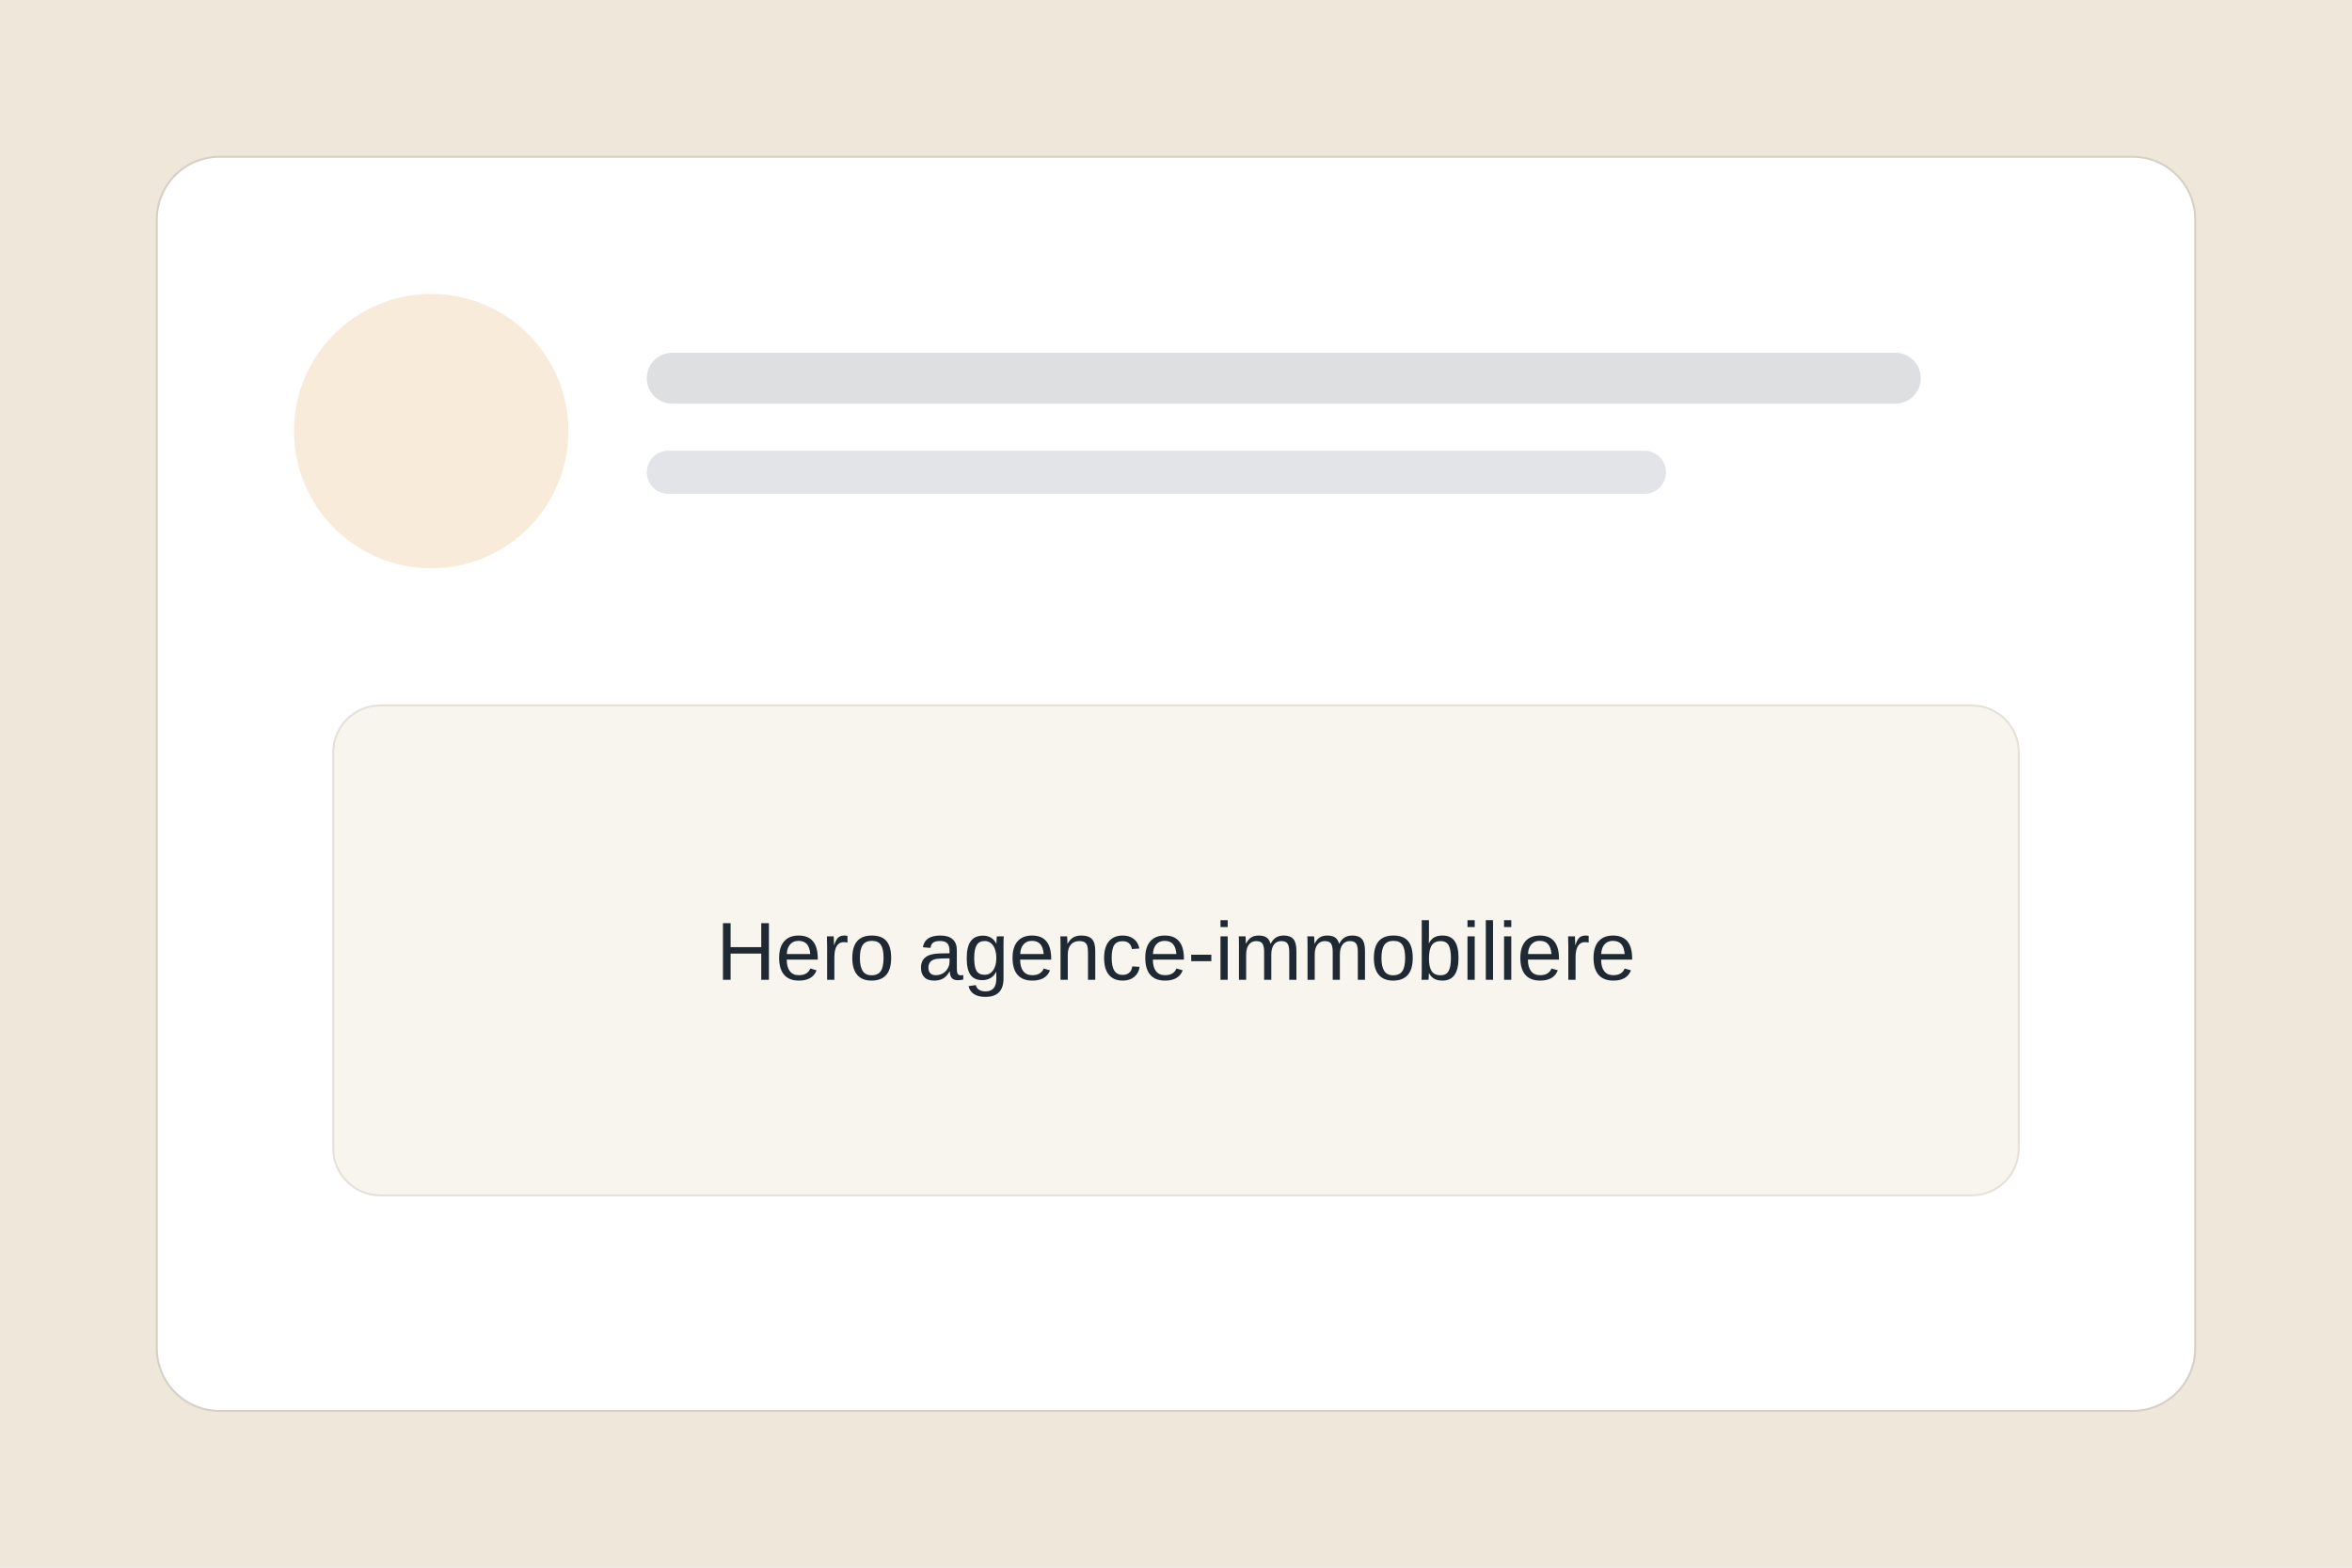
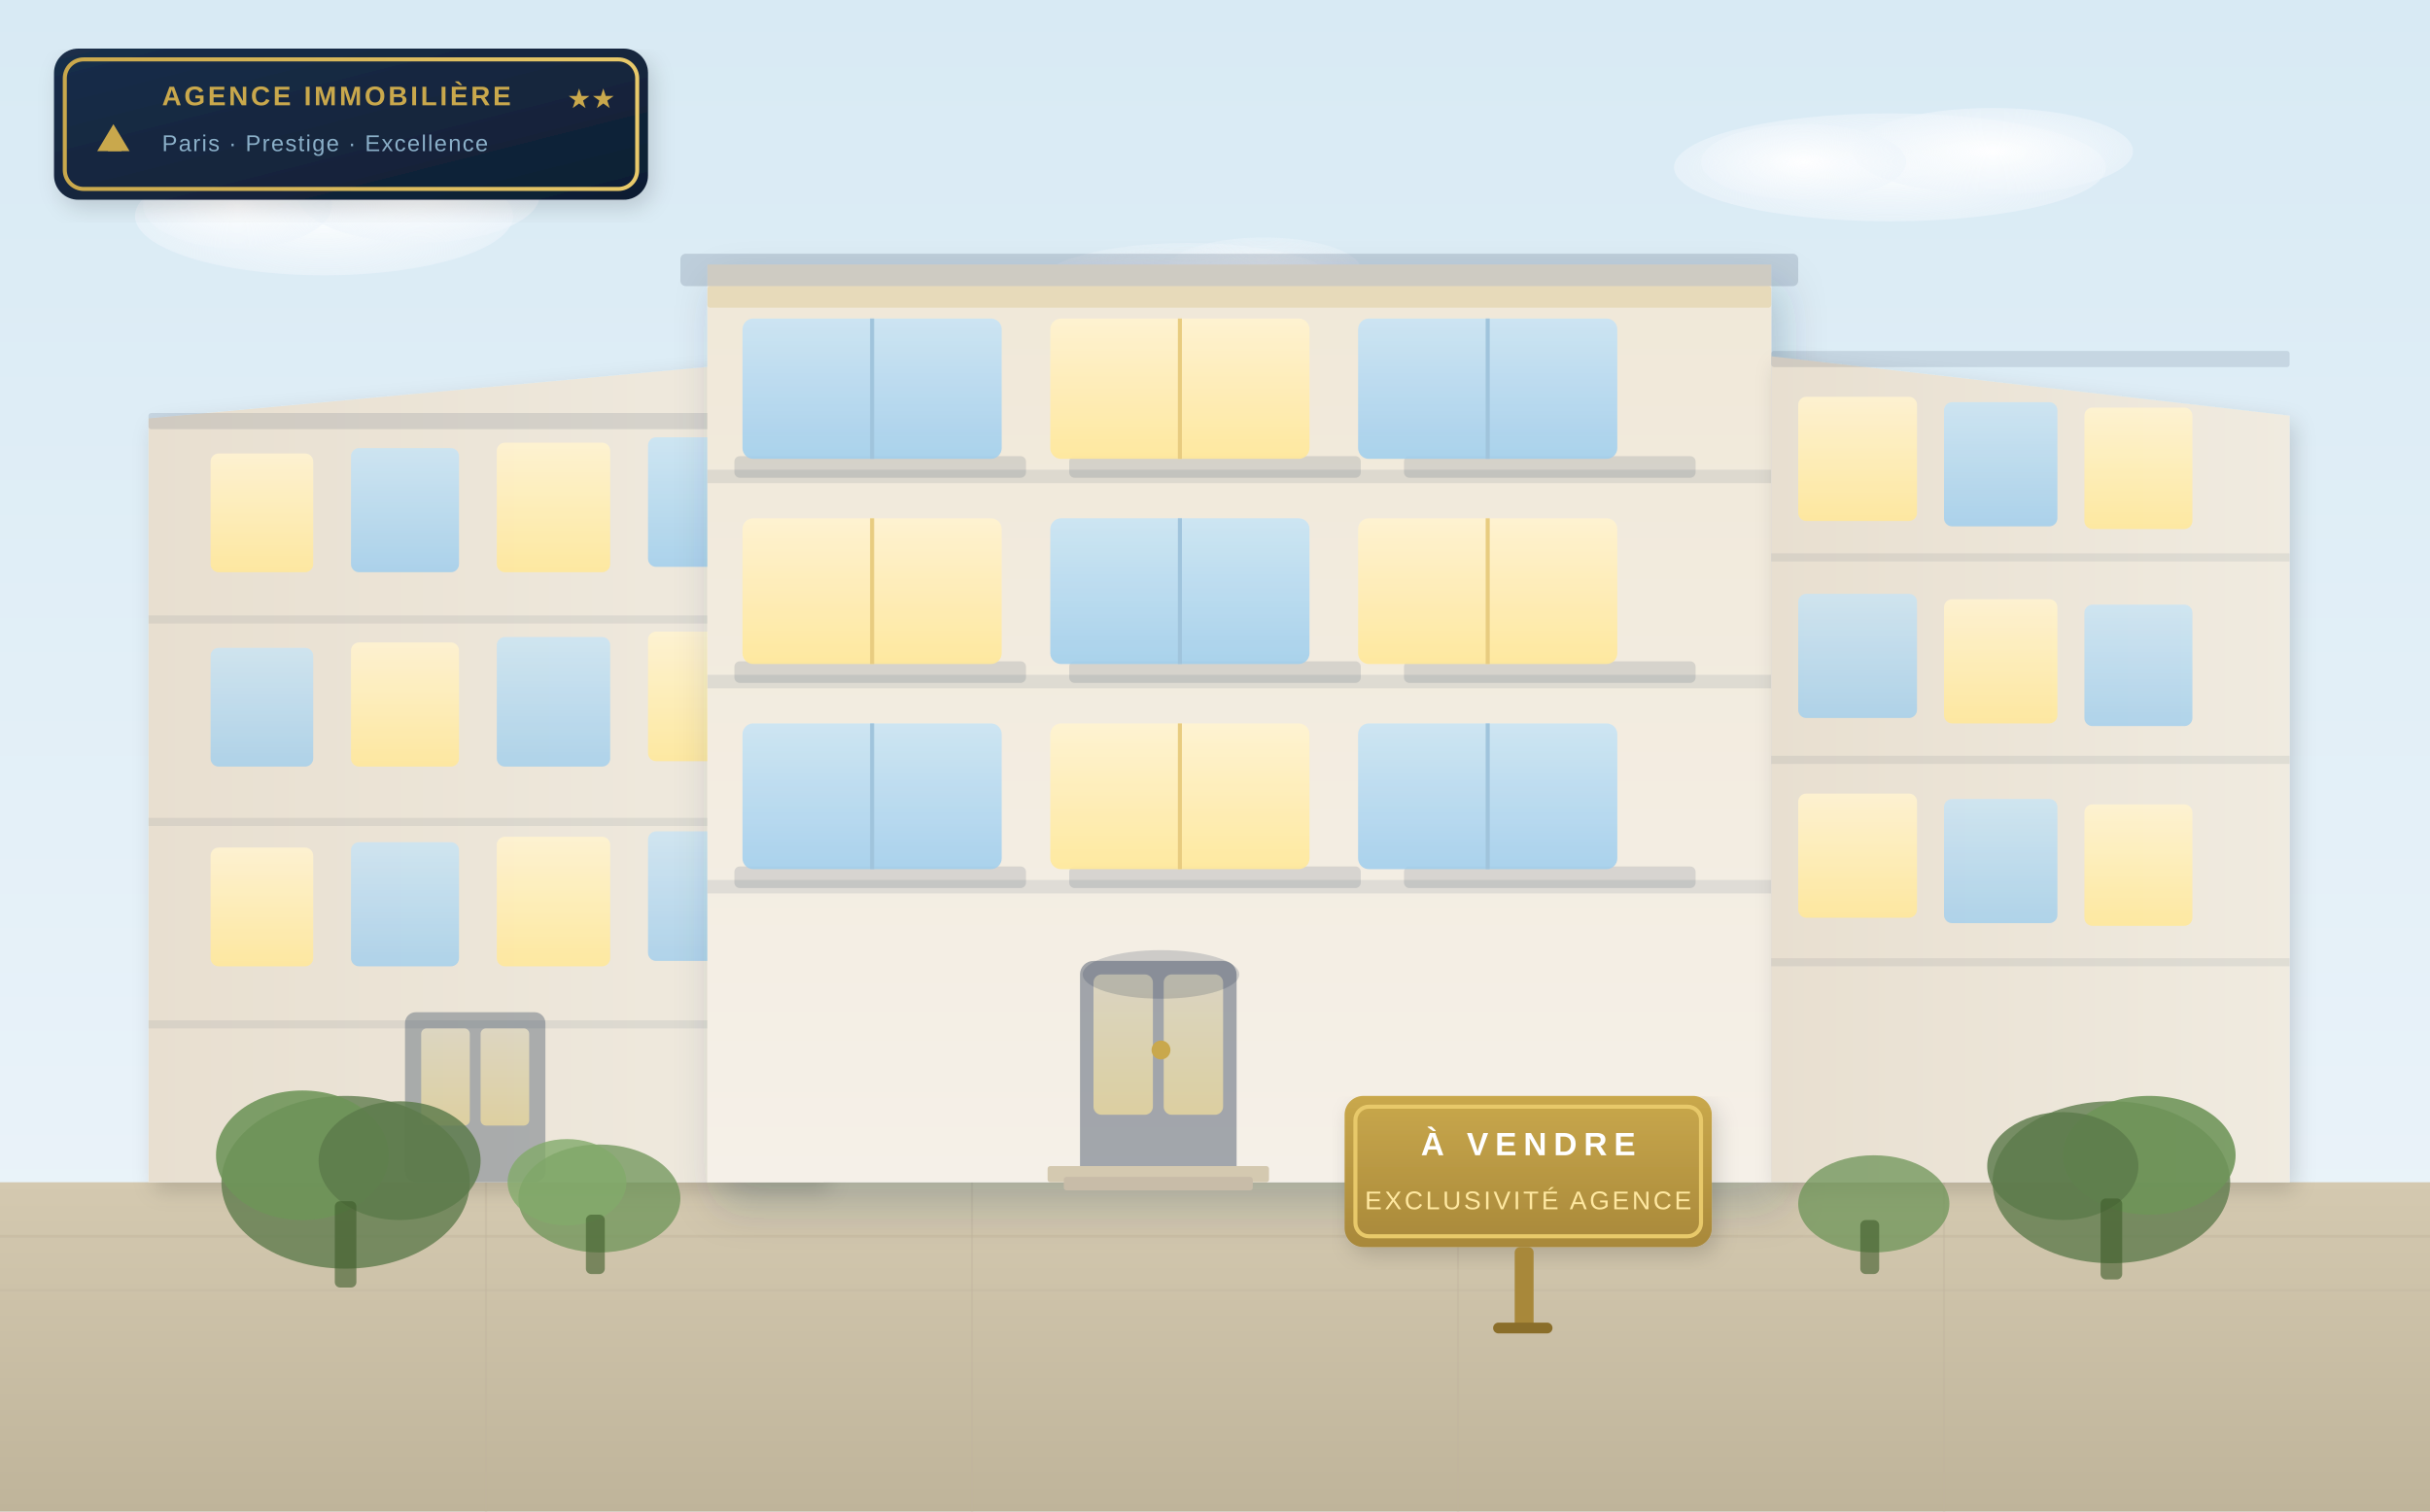
- <svg xmlns="http://www.w3.org/2000/svg" width="1200" height="800" viewBox="0 0 1200 800" role="img" aria-label="Hero agence-immobiliere">
-   <rect width="1200" height="800" fill="#EFE7DA" />
-   <rect x="80" y="80" width="1040" height="640" rx="32" fill="#ffffff" stroke="#D6CFC4" />
-   <circle cx="220" cy="220" r="70" fill="#D97706" opacity="0.15" />
-   <rect x="330" y="180" width="650" height="26" rx="13" fill="#1F2933" opacity="0.15" />
-   <rect x="330" y="230" width="520" height="22" rx="11" fill="#5F6B7A" opacity="0.18" />
-   <rect x="170" y="360" width="860" height="250" rx="24" fill="#F8F5EF" stroke="#E5E0D8" />
-   <text x="600" y="500" text-anchor="middle" font-family="Arial, sans-serif" font-size="42" fill="#1F2933">Hero agence-immobiliere</text>
+ <svg xmlns="http://www.w3.org/2000/svg" viewBox="0 0 900 560" font-family="Arial, sans-serif">
+   <defs>
+     <linearGradient id="skyGrad" x1="0" y1="0" x2="0" y2="1">
+       <stop offset="0%" stop-color="#D8EAF4" />
+       <stop offset="100%" stop-color="#EEF5FB" />
+     </linearGradient>
+     <linearGradient id="facadeGrad" x1="0" y1="0" x2="0" y2="1">
+       <stop offset="0%" stop-color="#F0E8D8" />
+       <stop offset="100%" stop-color="#F5F0E8" />
+     </linearGradient>
+     <linearGradient id="wingGrad" x1="0" y1="0" x2="1" y2="0">
+       <stop offset="0%" stop-color="#E8DFD0" />
+       <stop offset="100%" stop-color="#F0EBE0" />
+     </linearGradient>
+     <linearGradient id="winLight" x1="0" y1="0" x2="0" y2="1">
+       <stop offset="0%" stop-color="#FFF3D0" />
+       <stop offset="100%" stop-color="#FFE89A" />
+     </linearGradient>
+     <linearGradient id="winDay" x1="0" y1="0" x2="0" y2="1">
+       <stop offset="0%" stop-color="#C8E4F5" />
+       <stop offset="100%" stop-color="#A0CEED" />
+     </linearGradient>
+     <linearGradient id="groundGrad" x1="0" y1="0" x2="0" y2="1">
+       <stop offset="0%" stop-color="#D4C9B0" />
+       <stop offset="100%" stop-color="#BFB49A" />
+     </linearGradient>
+     <radialGradient id="cloudGrad" cx="50%" cy="50%" r="50%">
+       <stop offset="0%" stop-color="#FFFFFF" stop-opacity="0.95" />
+       <stop offset="100%" stop-color="#EEF5FB" stop-opacity="0.6" />
+     </radialGradient>
+     <linearGradient id="badgeGrad" x1="0" y1="0" x2="1" y2="1">
+       <stop offset="0%" stop-color="#1A2E4A" />
+       <stop offset="100%" stop-color="#0E1E32" />
+     </linearGradient>
+     <linearGradient id="goldGrad" x1="0" y1="0" x2="1" y2="0">
+       <stop offset="0%" stop-color="#C9A84C" />
+       <stop offset="100%" stop-color="#E8C96A" />
+     </linearGradient>
+     <linearGradient id="signGrad" x1="0" y1="0" x2="0" y2="1">
+       <stop offset="0%" stop-color="#C9A84C" />
+       <stop offset="100%" stop-color="#A8883A" />
+     </linearGradient>
+     <filter id="bldShadow" x="-5%" y="-5%" width="115%" height="120%">
+       <feDropShadow dx="4" dy="8" stdDeviation="8" flood-color="#1A2E4A" flood-opacity="0.22" />
+     </filter>
+     <filter id="softShadow" x="-5%" y="-5%" width="115%" height="120%">
+       <feDropShadow dx="2" dy="3" stdDeviation="4" flood-color="#000000" flood-opacity="0.15" />
+     </filter>
+   </defs>
+   <rect width="900" height="560" fill="url(#skyGrad)" />
+   <ellipse cx="120" cy="80" rx="70" ry="22" fill="url(#cloudGrad)" />
+   <ellipse cx="155" cy="72" rx="45" ry="18" fill="url(#cloudGrad)" />
+   <ellipse cx="88" cy="76" rx="35" ry="16" fill="url(#cloudGrad)" />
+   <ellipse cx="700" cy="62" rx="80" ry="20" fill="url(#cloudGrad)" />
+   <ellipse cx="738" cy="56" rx="52" ry="16" fill="url(#cloudGrad)" />
+   <ellipse cx="668" cy="60" rx="38" ry="14" fill="url(#cloudGrad)" />
+   <ellipse cx="440" cy="105" rx="55" ry="15" fill="url(#cloudGrad)" opacity="0.65" />
+   <ellipse cx="468" cy="100" rx="36" ry="12" fill="url(#cloudGrad)" opacity="0.65" />
+   <rect x="0" y="438" width="900" height="122" fill="url(#groundGrad)" />
+   <line x1="0" y1="458" x2="900" y2="458" stroke="#C0B49E" stroke-width="1" opacity="0.45" />
+   <line x1="0" y1="478" x2="900" y2="478" stroke="#C0B49E" stroke-width="1" opacity="0.28" />
+   <line x1="180" y1="438" x2="180" y2="560" stroke="#C0B49E" stroke-width="0.8" opacity="0.38" />
+   <line x1="360" y1="438" x2="360" y2="560" stroke="#C0B49E" stroke-width="0.8" opacity="0.38" />
+   <line x1="540" y1="438" x2="540" y2="560" stroke="#C0B49E" stroke-width="0.8" opacity="0.38" />
+   <line x1="720" y1="438" x2="720" y2="560" stroke="#C0B49E" stroke-width="0.8" opacity="0.38" />
+   <polygon points="55,155 305,132 305,438 55,438" fill="url(#wingGrad)" filter="url(#softShadow)" />
+   <rect x="55" y="153" width="250" height="6" rx="1" fill="#1A2E4A" opacity="0.12" />
+   <rect x="55" y="228" width="250" height="3" fill="#1A2E4A" opacity="0.08" />
+   <rect x="55" y="303" width="250" height="3" fill="#1A2E4A" opacity="0.08" />
+   <rect x="55" y="378" width="250" height="3" fill="#1A2E4A" opacity="0.08" />
+   <rect x="78" y="168" width="38" height="44" rx="3" fill="url(#winLight)" opacity="0.9" />
+   <rect x="130" y="166" width="40" height="46" rx="3" fill="url(#winDay)" opacity="0.85" />
+   <rect x="184" y="164" width="42" height="48" rx="3" fill="url(#winLight)" opacity="0.9" />
+   <rect x="240" y="162" width="44" height="48" rx="3" fill="url(#winDay)" opacity="0.85" />
+   <rect x="78" y="240" width="38" height="44" rx="3" fill="url(#winDay)" opacity="0.8" />
+   <rect x="130" y="238" width="40" height="46" rx="3" fill="url(#winLight)" opacity="0.9" />
+   <rect x="184" y="236" width="42" height="48" rx="3" fill="url(#winDay)" opacity="0.8" />
+   <rect x="240" y="234" width="44" height="48" rx="3" fill="url(#winLight)" opacity="0.9" />
+   <rect x="78" y="314" width="38" height="44" rx="3" fill="url(#winLight)" opacity="0.9" />
+   <rect x="130" y="312" width="40" height="46" rx="3" fill="url(#winDay)" opacity="0.8" />
+   <rect x="184" y="310" width="42" height="48" rx="3" fill="url(#winLight)" opacity="0.9" />
+   <rect x="240" y="308" width="44" height="48" rx="3" fill="url(#winDay)" opacity="0.8" />
+   <rect x="150" y="375" width="52" height="63" rx="4" fill="#1A2E4A" opacity="0.32" />
+   <rect x="156" y="381" width="18" height="36" rx="2" fill="url(#winLight)" opacity="0.6" />
+   <rect x="178" y="381" width="18" height="36" rx="2" fill="url(#winLight)" opacity="0.6" />
+   <rect x="262" y="98" width="394" height="340" fill="url(#facadeGrad)" filter="url(#bldShadow)" />
+   <rect x="252" y="94" width="414" height="12" rx="2" fill="#1A2E4A" opacity="0.16" />
+   <rect x="262" y="106" width="394" height="8" rx="1" fill="#C9A84C" opacity="0.22" />
+   <rect x="262" y="174" width="394" height="5" fill="#1A2E4A" opacity="0.09" />
+   <rect x="262" y="250" width="394" height="5" fill="#1A2E4A" opacity="0.09" />
+   <rect x="262" y="326" width="394" height="5" fill="#1A2E4A" opacity="0.09" />
+   <rect x="272" y="169" width="108" height="8" rx="2" fill="#1A2E4A" opacity="0.13" />
+   <rect x="396" y="169" width="108" height="8" rx="2" fill="#1A2E4A" opacity="0.13" />
+   <rect x="520" y="169" width="108" height="8" rx="2" fill="#1A2E4A" opacity="0.13" />
+   <rect x="272" y="245" width="108" height="8" rx="2" fill="#1A2E4A" opacity="0.13" />
+   <rect x="396" y="245" width="108" height="8" rx="2" fill="#1A2E4A" opacity="0.13" />
+   <rect x="520" y="245" width="108" height="8" rx="2" fill="#1A2E4A" opacity="0.13" />
+   <rect x="272" y="321" width="108" height="8" rx="2" fill="#1A2E4A" opacity="0.13" />
+   <rect x="396" y="321" width="108" height="8" rx="2" fill="#1A2E4A" opacity="0.13" />
+   <rect x="520" y="321" width="108" height="8" rx="2" fill="#1A2E4A" opacity="0.13" />
+   <rect x="275" y="118" width="96" height="52" rx="4" fill="url(#winDay)" opacity="0.88" />
+   <line x1="323" y1="118" x2="323" y2="170" stroke="#A0C4DC" stroke-width="1.5" />
+   <rect x="389" y="118" width="96" height="52" rx="4" fill="url(#winLight)" opacity="0.92" />
+   <line x1="437" y1="118" x2="437" y2="170" stroke="#E8CC80" stroke-width="1.5" />
+   <rect x="503" y="118" width="96" height="52" rx="4" fill="url(#winDay)" opacity="0.88" />
+   <line x1="551" y1="118" x2="551" y2="170" stroke="#A0C4DC" stroke-width="1.5" />
+   <rect x="275" y="192" width="96" height="54" rx="4" fill="url(#winLight)" opacity="0.92" />
+   <line x1="323" y1="192" x2="323" y2="246" stroke="#E8CC80" stroke-width="1.5" />
+   <rect x="389" y="192" width="96" height="54" rx="4" fill="url(#winDay)" opacity="0.88" />
+   <line x1="437" y1="192" x2="437" y2="246" stroke="#A0C4DC" stroke-width="1.5" />
+   <rect x="503" y="192" width="96" height="54" rx="4" fill="url(#winLight)" opacity="0.92" />
+   <line x1="551" y1="192" x2="551" y2="246" stroke="#E8CC80" stroke-width="1.5" />
+   <rect x="275" y="268" width="96" height="54" rx="4" fill="url(#winDay)" opacity="0.88" />
+   <line x1="323" y1="268" x2="323" y2="322" stroke="#A0C4DC" stroke-width="1.5" />
+   <rect x="389" y="268" width="96" height="54" rx="4" fill="url(#winLight)" opacity="0.92" />
+   <line x1="437" y1="268" x2="437" y2="322" stroke="#E8CC80" stroke-width="1.5" />
+   <rect x="503" y="268" width="96" height="54" rx="4" fill="url(#winDay)" opacity="0.88" />
+   <line x1="551" y1="268" x2="551" y2="322" stroke="#A0C4DC" stroke-width="1.5" />
+   <rect x="400" y="356" width="58" height="82" rx="5" fill="#1A2E4A" opacity="0.38" />
+   <rect x="405" y="361" width="22" height="52" rx="3" fill="url(#winLight)" opacity="0.62" />
+   <rect x="431" y="361" width="22" height="52" rx="3" fill="url(#winLight)" opacity="0.62" />
+   <circle cx="430" cy="389" r="3.5" fill="#C9A84C" />
+   <ellipse cx="430" cy="361" rx="29" ry="9" fill="#1A2E4A" opacity="0.18" />
+   <rect x="388" y="432" width="82" height="6" rx="1" fill="#D4C9B0" />
+   <rect x="394" y="436" width="70" height="5" rx="1" fill="#C8BCA8" />
+   <polygon points="656,132 848,154 848,438 656,438" fill="url(#wingGrad)" filter="url(#softShadow)" />
+   <rect x="656" y="130" width="192" height="6" rx="1" fill="#1A2E4A" opacity="0.12" />
+   <rect x="656" y="205" width="192" height="3" fill="#1A2E4A" opacity="0.08" />
+   <rect x="656" y="280" width="192" height="3" fill="#1A2E4A" opacity="0.08" />
+   <rect x="656" y="355" width="192" height="3" fill="#1A2E4A" opacity="0.08" />
+   <rect x="666" y="147" width="44" height="46" rx="3" fill="url(#winLight)" opacity="0.9" />
+   <rect x="720" y="149" width="42" height="46" rx="3" fill="url(#winDay)" opacity="0.85" />
+   <rect x="772" y="151" width="40" height="45" rx="3" fill="url(#winLight)" opacity="0.9" />
+   <rect x="666" y="220" width="44" height="46" rx="3" fill="url(#winDay)" opacity="0.8" />
+   <rect x="720" y="222" width="42" height="46" rx="3" fill="url(#winLight)" opacity="0.9" />
+   <rect x="772" y="224" width="40" height="45" rx="3" fill="url(#winDay)" opacity="0.8" />
+   <rect x="666" y="294" width="44" height="46" rx="3" fill="url(#winLight)" opacity="0.9" />
+   <rect x="720" y="296" width="42" height="46" rx="3" fill="url(#winDay)" opacity="0.8" />
+   <rect x="772" y="298" width="40" height="45" rx="3" fill="url(#winLight)" opacity="0.9" />
+   <ellipse cx="128" cy="438" rx="46" ry="32" fill="#5C7A4A" opacity="0.78" />
+   <ellipse cx="112" cy="428" rx="32" ry="24" fill="#6E9458" opacity="0.88" />
+   <ellipse cx="148" cy="430" rx="30" ry="22" fill="#5C7A4A" opacity="0.82" />
+   <rect x="124" y="445" width="8" height="32" rx="2" fill="#3D5C2A" opacity="0.6" />
+   <ellipse cx="222" cy="444" rx="30" ry="20" fill="#6E9458" opacity="0.75" />
+   <ellipse cx="210" cy="438" rx="22" ry="16" fill="#82AA6A" opacity="0.8" />
+   <rect x="217" y="450" width="7" height="22" rx="2" fill="#3D5C2A" opacity="0.6" />
+   <ellipse cx="782" cy="438" rx="44" ry="30" fill="#5C7A4A" opacity="0.78" />
+   <ellipse cx="796" cy="428" rx="32" ry="22" fill="#6E9458" opacity="0.88" />
+   <ellipse cx="764" cy="432" rx="28" ry="20" fill="#5C7A4A" opacity="0.82" />
+   <rect x="778" y="444" width="8" height="30" rx="2" fill="#3D5C2A" opacity="0.6" />
+   <ellipse cx="694" cy="446" rx="28" ry="18" fill="#6E9458" opacity="0.75" />
+   <rect x="689" y="452" width="7" height="20" rx="2" fill="#3D5C2A" opacity="0.6" />
+   <rect x="498" y="406" width="136" height="56" rx="7" fill="url(#signGrad)" filter="url(#softShadow)" />
+   <rect x="502" y="410" width="128" height="48" rx="5" fill="none" stroke="#E8C96A" stroke-width="1.5" />
+   <text x="566" y="428" text-anchor="middle" font-family="Arial, sans-serif" font-weight="700" font-size="12" fill="#FFFFFF" letter-spacing="2.5">À VENDRE</text>
+   <text x="566" y="448" text-anchor="middle" font-family="Arial, sans-serif" font-size="9.5" fill="#FFE8A0" letter-spacing="1">EXCLUSIVITÉ AGENCE</text>
+   <rect x="561" y="462" width="7" height="30" rx="2" fill="#A8883A" />
+   <rect x="553" y="490" width="22" height="4" rx="2" fill="#8A6E2A" />
+   <rect x="20" y="18" width="220" height="56" rx="9" fill="url(#badgeGrad)" filter="url(#softShadow)" />
+   <rect x="24" y="22" width="212" height="48" rx="7" fill="none" stroke="url(#goldGrad)" stroke-width="1.5" />
+   <polygon points="36,56 42,46 48,56" fill="#C9A84C" />
+   <rect x="40" y="51" width="5" height="5" fill="#C9A84C" />
+   <text x="60" y="39" font-family="Arial, sans-serif" font-size="10" font-weight="700" fill="#C9A84C" letter-spacing="1">AGENCE IMMOBILIÈRE</text>
+   <text x="60" y="56" font-family="Arial, sans-serif" font-size="8.5" fill="#8AAFC8" letter-spacing="0.5">Paris · Prestige · Excellence</text>
+   <text x="210" y="40" font-family="Arial, sans-serif" font-size="10" fill="#C9A84C">★★</text>
</svg>
